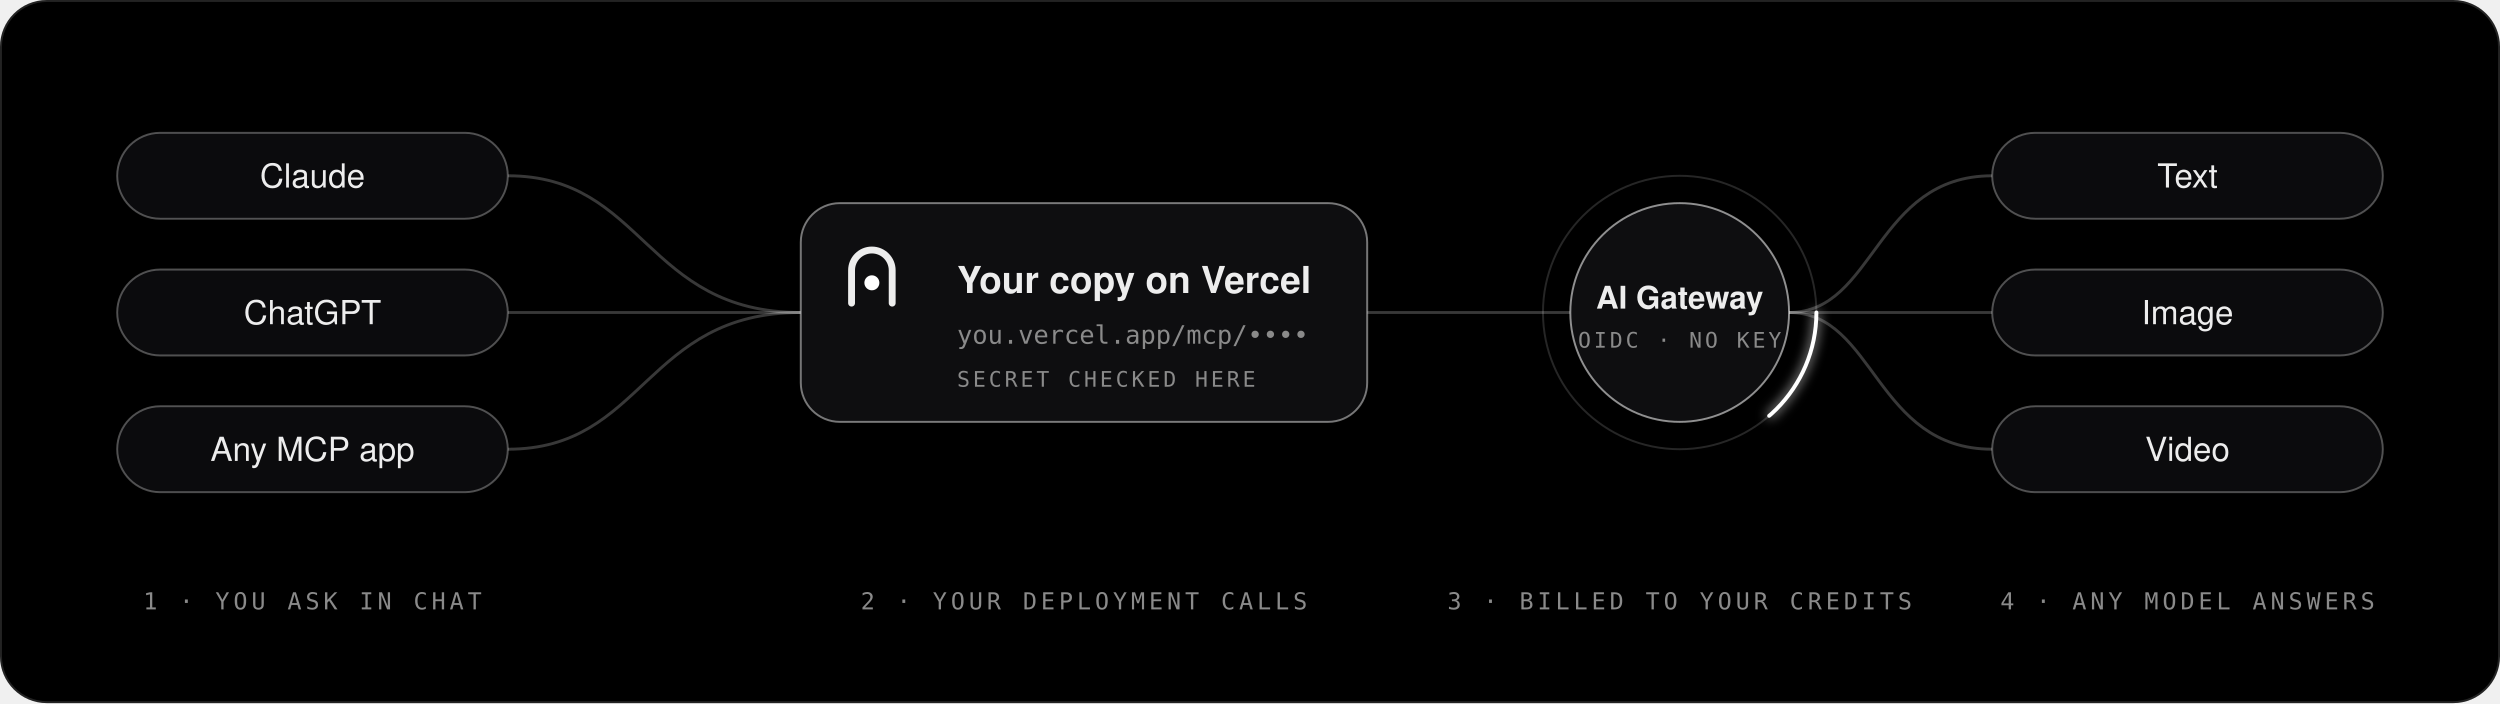
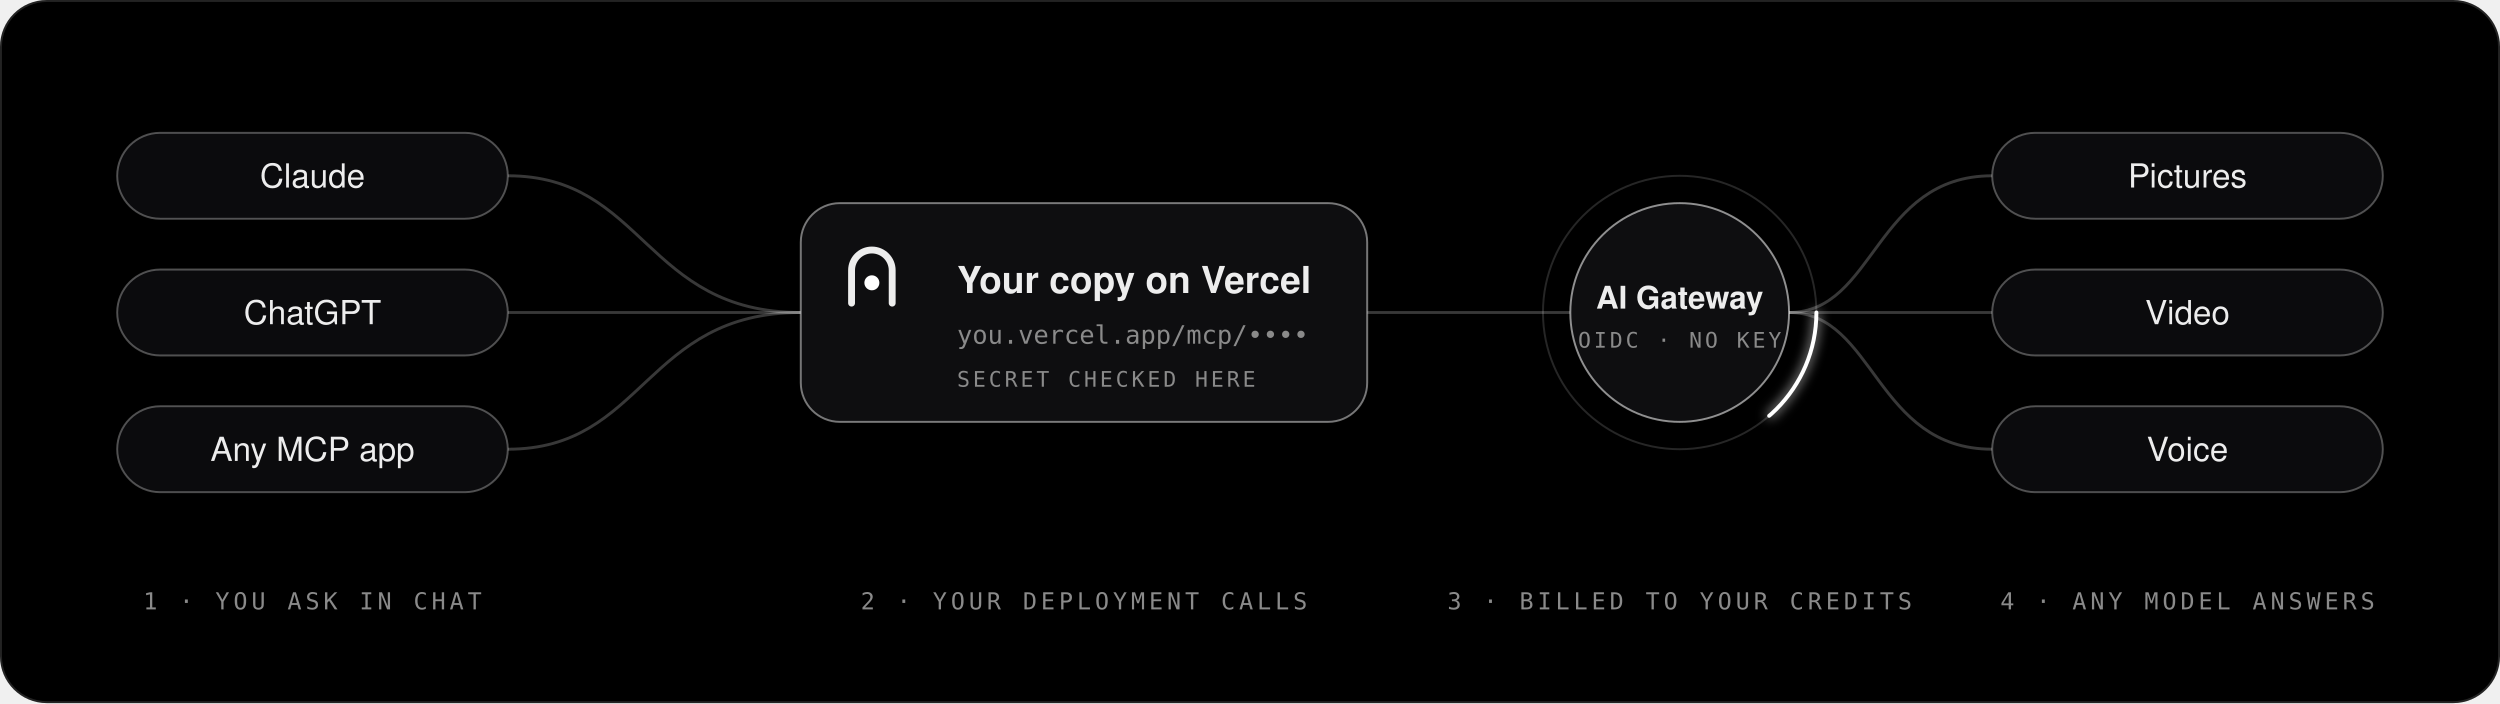
- <svg xmlns="http://www.w3.org/2000/svg" viewBox="0 0 1280 360" width="1280" height="360" role="img" aria-label="How it works: your chat app calls your own deployment, which calls Vercel AI Gateway, which runs text, image and video models">
+ <svg xmlns="http://www.w3.org/2000/svg" viewBox="0 0 1280 360" width="1280" height="360" role="img" aria-label="How it works: your chat app calls your own deployment, which calls Vercel AI Gateway, which runs picture, video, voice and text models">
  <defs>
    <filter id="glow" x="-100%" y="-100%" width="300%" height="300%">
      <feGaussianBlur stdDeviation="3" result="b" />
      <feMerge>
        <feMergeNode in="b" />
        <feMergeNode in="SourceGraphic" />
      </feMerge>
    </filter>
    <clipPath id="card">
      <rect width="1280" height="360" rx="24" />
    </clipPath>
  </defs>
  <g clip-path="url(#card)">
    <rect width="1280" height="360" fill="#000" />
    <path id="r0" d="M260,90 C330,90 330,160 410,160" fill="none" stroke="#fff" stroke-opacity="0.22" stroke-width="1.5" />
    <path id="r1" d="M260,160 C330,160 330,160 410,160" fill="none" stroke="#fff" stroke-opacity="0.22" stroke-width="1.5" />
    <path id="r2" d="M260,230 C330,230 330,160 410,160" fill="none" stroke="#fff" stroke-opacity="0.22" stroke-width="1.5" />
    <path id="r3" d="M916,160 C960,160 960,90 1020,90" fill="none" stroke="#fff" stroke-opacity="0.22" stroke-width="1.5" />
    <path id="r4" d="M916,160 C960,160 960,160 1020,160" fill="none" stroke="#fff" stroke-opacity="0.22" stroke-width="1.5" />
    <path id="r5" d="M916,160 C960,160 960,230 1020,230" fill="none" stroke="#fff" stroke-opacity="0.22" stroke-width="1.5" />
    <path id="r6" d="M700,160 H804" fill="none" stroke="#fff" stroke-opacity="0.22" stroke-width="1.5" />
    <rect x="60" y="68" width="200" height="44" rx="22" fill="#0b0b0d" stroke="#fff" stroke-opacity="0.3" />
    <text x="160" y="96" text-anchor="middle" font-family="-apple-system, BlinkMacSystemFont, 'Segoe UI', Helvetica, Arial, sans-serif" font-size="17" fill="#ededed">Claude</text>
    <rect x="60" y="138" width="200" height="44" rx="22" fill="#0b0b0d" stroke="#fff" stroke-opacity="0.3" />
    <text x="160" y="166" text-anchor="middle" font-family="-apple-system, BlinkMacSystemFont, 'Segoe UI', Helvetica, Arial, sans-serif" font-size="17" fill="#ededed">ChatGPT</text>
    <rect x="60" y="208" width="200" height="44" rx="22" fill="#0b0b0d" stroke="#fff" stroke-opacity="0.3" />
    <text x="160" y="236" text-anchor="middle" font-family="-apple-system, BlinkMacSystemFont, 'Segoe UI', Helvetica, Arial, sans-serif" font-size="17" fill="#ededed">Any MCP app</text>
    <rect x="1020" y="68" width="200" height="44" rx="22" fill="#0b0b0d" stroke="#fff" stroke-opacity="0.3" />
-     <text x="1120" y="96" text-anchor="middle" font-family="-apple-system, BlinkMacSystemFont, 'Segoe UI', Helvetica, Arial, sans-serif" font-size="17" fill="#ededed">Text</text>
+     <text x="1120" y="96" text-anchor="middle" font-family="-apple-system, BlinkMacSystemFont, 'Segoe UI', Helvetica, Arial, sans-serif" font-size="17" fill="#ededed">Pictures</text>
    <rect x="1020" y="138" width="200" height="44" rx="22" fill="#0b0b0d" stroke="#fff" stroke-opacity="0.3" />
-     <text x="1120" y="166" text-anchor="middle" font-family="-apple-system, BlinkMacSystemFont, 'Segoe UI', Helvetica, Arial, sans-serif" font-size="17" fill="#ededed">Image</text>
+     <text x="1120" y="166" text-anchor="middle" font-family="-apple-system, BlinkMacSystemFont, 'Segoe UI', Helvetica, Arial, sans-serif" font-size="17" fill="#ededed">Video</text>
    <rect x="1020" y="208" width="200" height="44" rx="22" fill="#0b0b0d" stroke="#fff" stroke-opacity="0.3" />
-     <text x="1120" y="236" text-anchor="middle" font-family="-apple-system, BlinkMacSystemFont, 'Segoe UI', Helvetica, Arial, sans-serif" font-size="17" fill="#ededed">Video</text>
+     <text x="1120" y="236" text-anchor="middle" font-family="-apple-system, BlinkMacSystemFont, 'Segoe UI', Helvetica, Arial, sans-serif" font-size="17" fill="#ededed">Voice</text>
    <rect x="410" y="104" width="290" height="112" rx="20" fill="#0e0e10" stroke="#fff" stroke-opacity="0.45" />
    <g transform="translate(436,128) scale(1.6)">
      <path d="M9.5 25V14.5a6.5 6.5 0 0 1 13 0V25" fill="none" stroke="#ededed" stroke-width="2.2" stroke-linecap="round" transform="translate(-9.5,-8)" />
      <circle cx="6.5" cy="10.5" r="2.4" fill="#fff" />
    </g>
    <text x="490" y="150" font-family="-apple-system, BlinkMacSystemFont, 'Segoe UI', Helvetica, Arial, sans-serif" font-size="19" font-weight="600" fill="#ededed">Your copy on Vercel</text>
    <text x="490" y="176" font-family="ui-monospace, SFMono-Regular, Menlo, Consolas, monospace" font-size="13" fill="#8a8a8a">you.vercel.app/mcp/••••</text>
    <text x="490" y="198" font-family="ui-monospace, SFMono-Regular, Menlo, Consolas, monospace" font-size="11" letter-spacing="1.5" fill="#8a8a8a">SECRET CHECKED HERE</text>
    <circle cx="860" cy="160" r="56" fill="#0e0e10" stroke="#fff" stroke-opacity="0.55" />
    <circle cx="860" cy="160" r="70" fill="none" stroke="#fff" stroke-opacity="0.15" />
    <circle cx="860" cy="160" r="70" fill="none" stroke="#fff" stroke-width="2" stroke-dasharray="60 380" stroke-linecap="round" filter="url(#glow)">
      <animateTransform attributeName="transform" type="rotate" from="0 860 160" to="360 860 160" dur="6s" repeatCount="indefinite" />
    </circle>
    <text x="860" y="158" text-anchor="middle" font-family="-apple-system, BlinkMacSystemFont, 'Segoe UI', Helvetica, Arial, sans-serif" font-size="16" font-weight="600" fill="#ededed">AI Gateway</text>
    <text x="860" y="178" text-anchor="middle" font-family="ui-monospace, SFMono-Regular, Menlo, Consolas, monospace" font-size="11" letter-spacing="1.5" fill="#8a8a8a">OIDC · NO KEY</text>
    <circle r="3.5" fill="#fff" filter="url(#glow)" opacity="0">
      <animateMotion dur="1.4s" begin="0.0s;r0d.end+1.6s" id="r0d" fill="freeze" keyPoints="0;1" keyTimes="0;1" calcMode="spline" keySplines="0.45 0 0.55 1">
        <mpath href="#r0" />
      </animateMotion>
      <animate attributeName="opacity" values="0;1;1;0" keyTimes="0;0.1;0.85;1" dur="1.4s" begin="0.0s;r0d.end+1.6s" />
    </circle>
    <circle r="3.5" fill="#fff" filter="url(#glow)" opacity="0">
      <animateMotion dur="1.4s" begin="0.5s;r1d.end+1.6s" id="r1d" fill="freeze" keyPoints="0;1" keyTimes="0;1" calcMode="spline" keySplines="0.45 0 0.55 1">
        <mpath href="#r1" />
      </animateMotion>
      <animate attributeName="opacity" values="0;1;1;0" keyTimes="0;0.1;0.85;1" dur="1.4s" begin="0.5s;r1d.end+1.6s" />
    </circle>
    <circle r="3.5" fill="#fff" filter="url(#glow)" opacity="0">
      <animateMotion dur="1.4s" begin="1.0s;r2d.end+1.6s" id="r2d" fill="freeze" keyPoints="0;1" keyTimes="0;1" calcMode="spline" keySplines="0.45 0 0.55 1">
        <mpath href="#r2" />
      </animateMotion>
      <animate attributeName="opacity" values="0;1;1;0" keyTimes="0;0.1;0.85;1" dur="1.4s" begin="1.0s;r2d.end+1.6s" />
    </circle>
    <circle r="3.5" fill="#fff" filter="url(#glow)" opacity="0">
      <animateMotion dur="1.4s" begin="1.6s;r3d.end+1.6s" id="r3d" fill="freeze" keyPoints="0;1" keyTimes="0;1" calcMode="spline" keySplines="0.45 0 0.55 1">
        <mpath href="#r3" />
      </animateMotion>
      <animate attributeName="opacity" values="0;1;1;0" keyTimes="0;0.1;0.85;1" dur="1.4s" begin="1.6s;r3d.end+1.6s" />
    </circle>
    <circle r="3.5" fill="#fff" filter="url(#glow)" opacity="0">
      <animateMotion dur="1.4s" begin="2.1s;r4d.end+1.6s" id="r4d" fill="freeze" keyPoints="0;1" keyTimes="0;1" calcMode="spline" keySplines="0.45 0 0.55 1">
        <mpath href="#r4" />
      </animateMotion>
      <animate attributeName="opacity" values="0;1;1;0" keyTimes="0;0.1;0.85;1" dur="1.4s" begin="2.1s;r4d.end+1.6s" />
    </circle>
    <circle r="3.5" fill="#fff" filter="url(#glow)" opacity="0">
      <animateMotion dur="1.4s" begin="2.6s;r5d.end+1.6s" id="r5d" fill="freeze" keyPoints="0;1" keyTimes="0;1" calcMode="spline" keySplines="0.45 0 0.55 1">
        <mpath href="#r5" />
      </animateMotion>
      <animate attributeName="opacity" values="0;1;1;0" keyTimes="0;0.1;0.85;1" dur="1.4s" begin="2.6s;r5d.end+1.6s" />
    </circle>
    <circle r="3.5" fill="#fff" filter="url(#glow)" opacity="0">
      <animateMotion dur="1.4s" begin="1.2s;r6d.end+1.6s" id="r6d" fill="freeze" keyPoints="0;1" keyTimes="0;1" calcMode="spline" keySplines="0.45 0 0.55 1">
        <mpath href="#r6" />
      </animateMotion>
      <animate attributeName="opacity" values="0;1;1;0" keyTimes="0;0.1;0.85;1" dur="1.4s" begin="1.2s;r6d.end+1.6s" />
    </circle>
    <g font-family="ui-monospace, SFMono-Regular, Menlo, Consolas, monospace" font-size="12" letter-spacing="2" fill="#8a8a8a">
      <text x="160" y="312" text-anchor="middle">1 · YOU ASK IN CHAT</text>
      <text x="555" y="312" text-anchor="middle">2 · YOUR DEPLOYMENT CALLS</text>
      <text x="860" y="312" text-anchor="middle">3 · BILLED TO YOUR CREDITS</text>
      <text x="1120" y="312" text-anchor="middle">4 · ANY MODEL ANSWERS</text>
    </g>
  </g>
  <rect x="0.5" y="0.5" width="1279" height="359" rx="23.5" fill="none" stroke="#fff" stroke-opacity="0.14" />
</svg>
